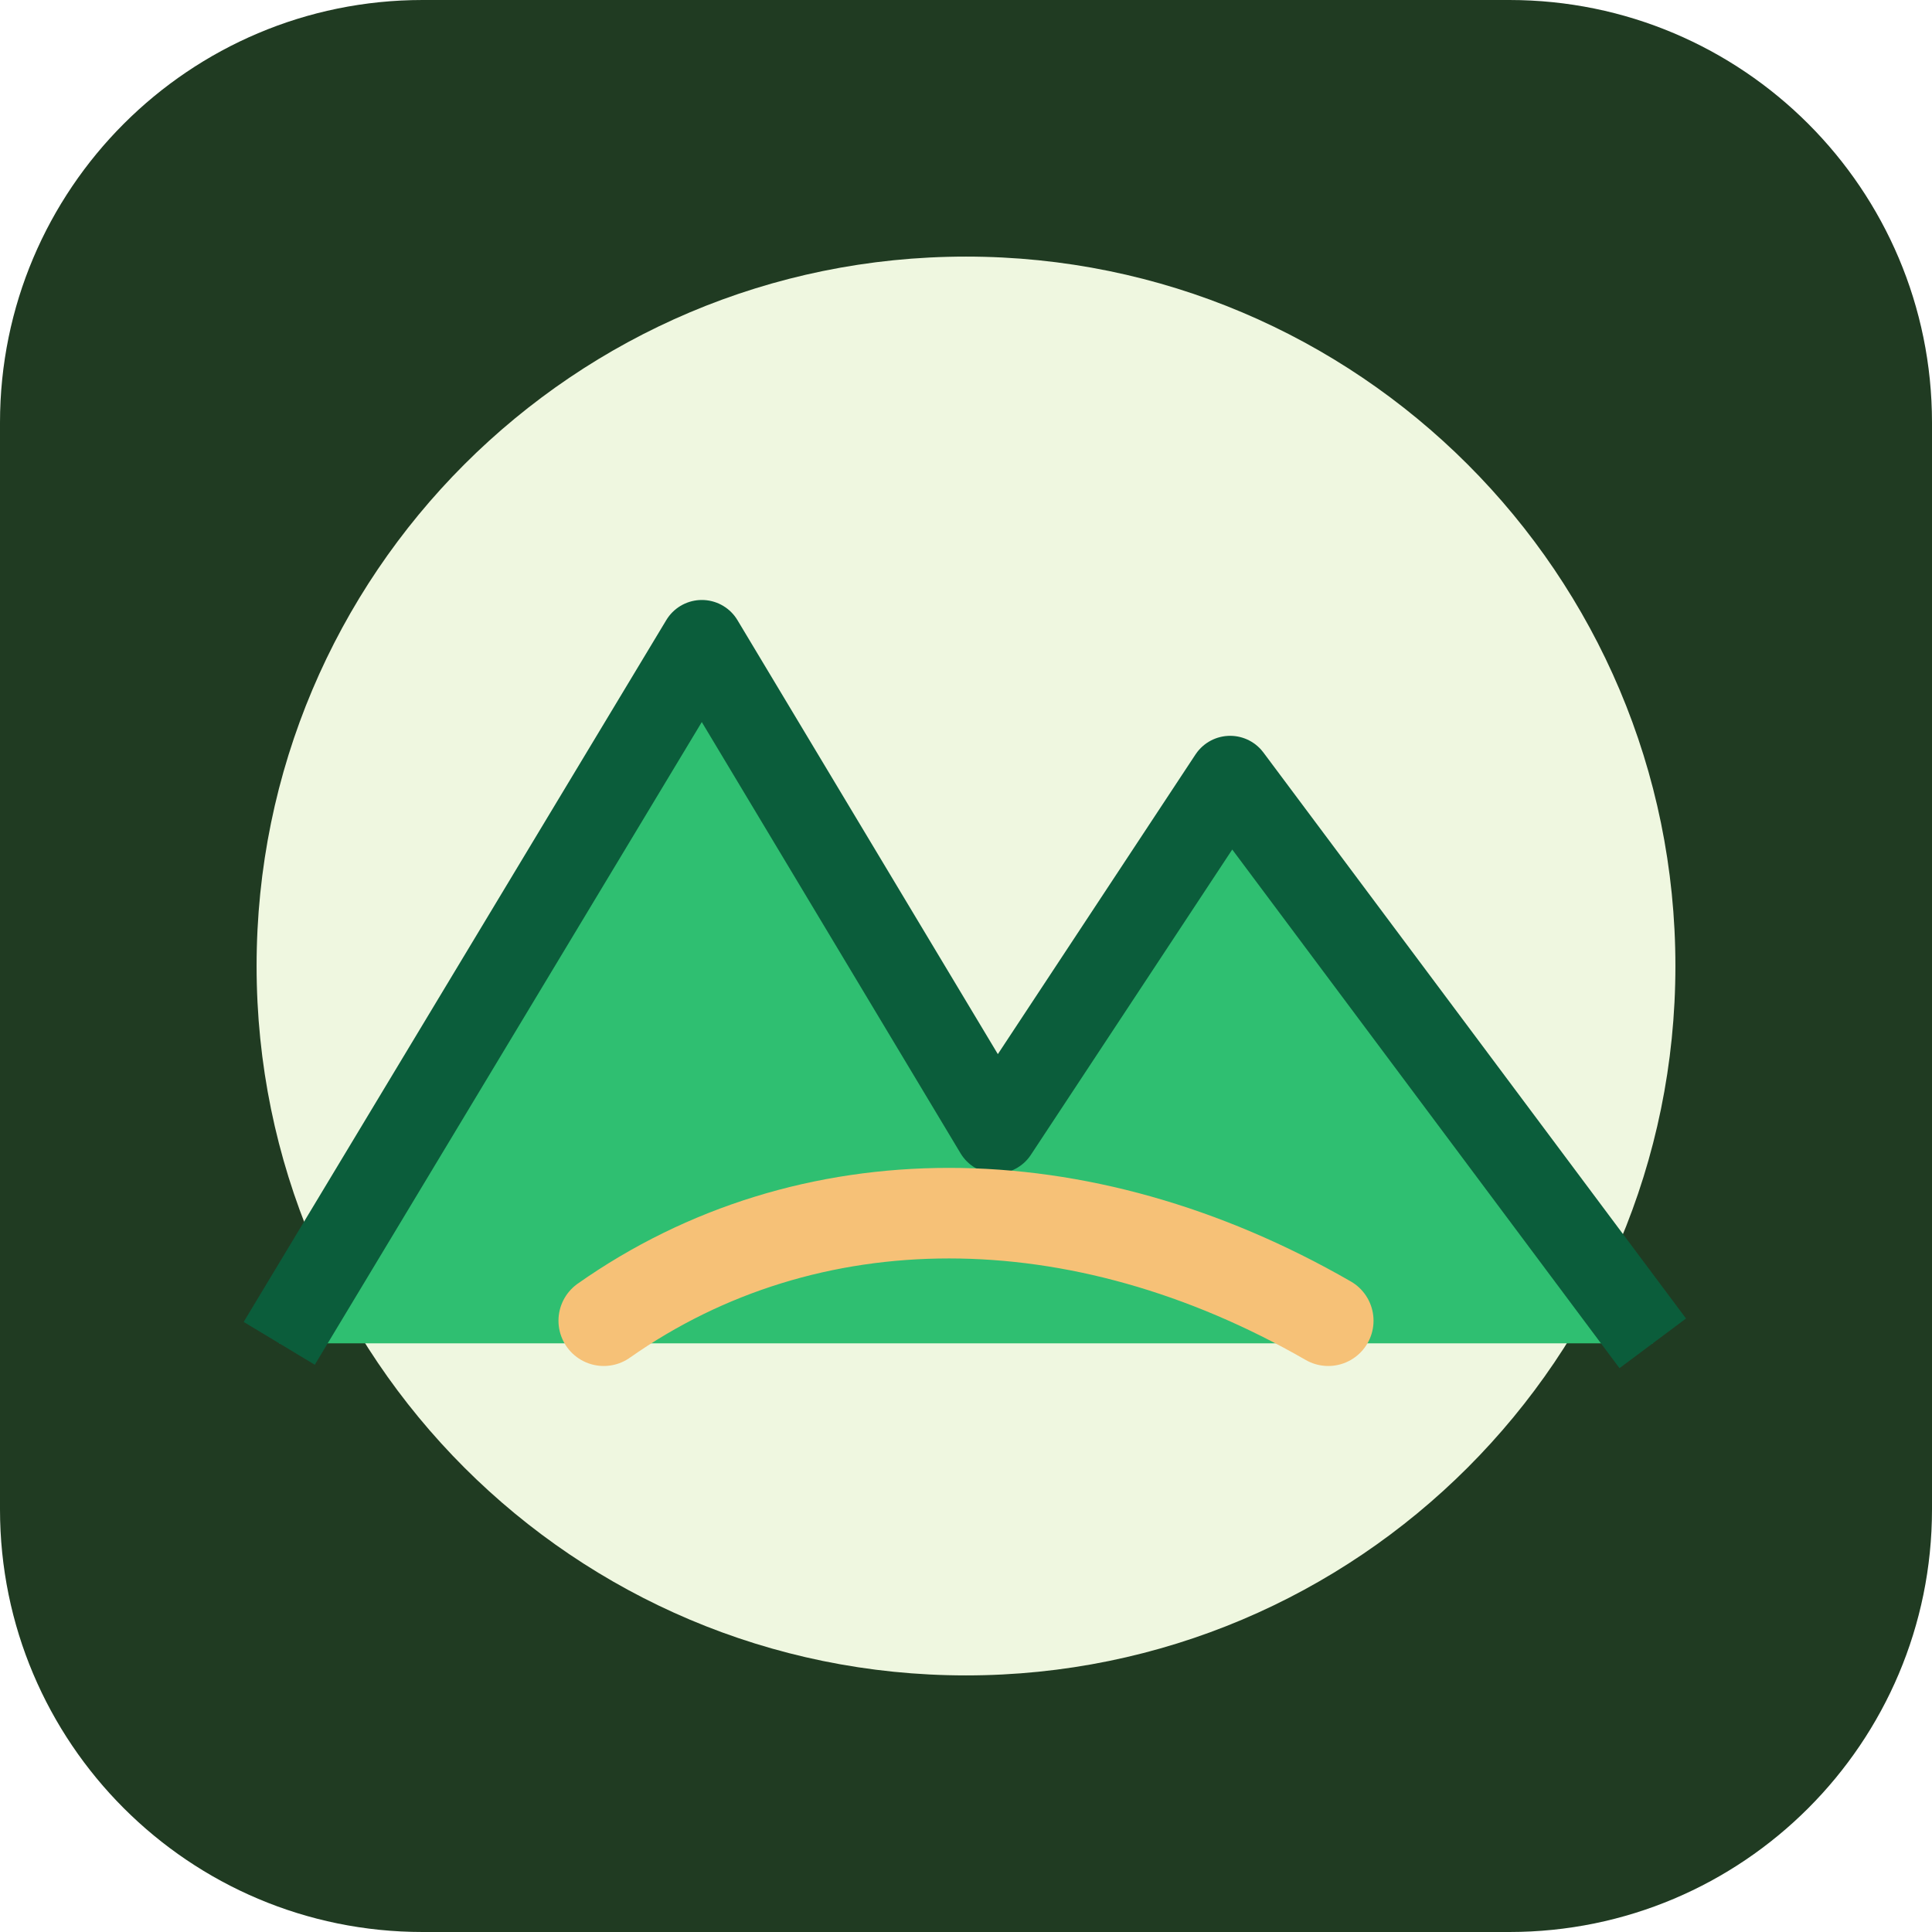
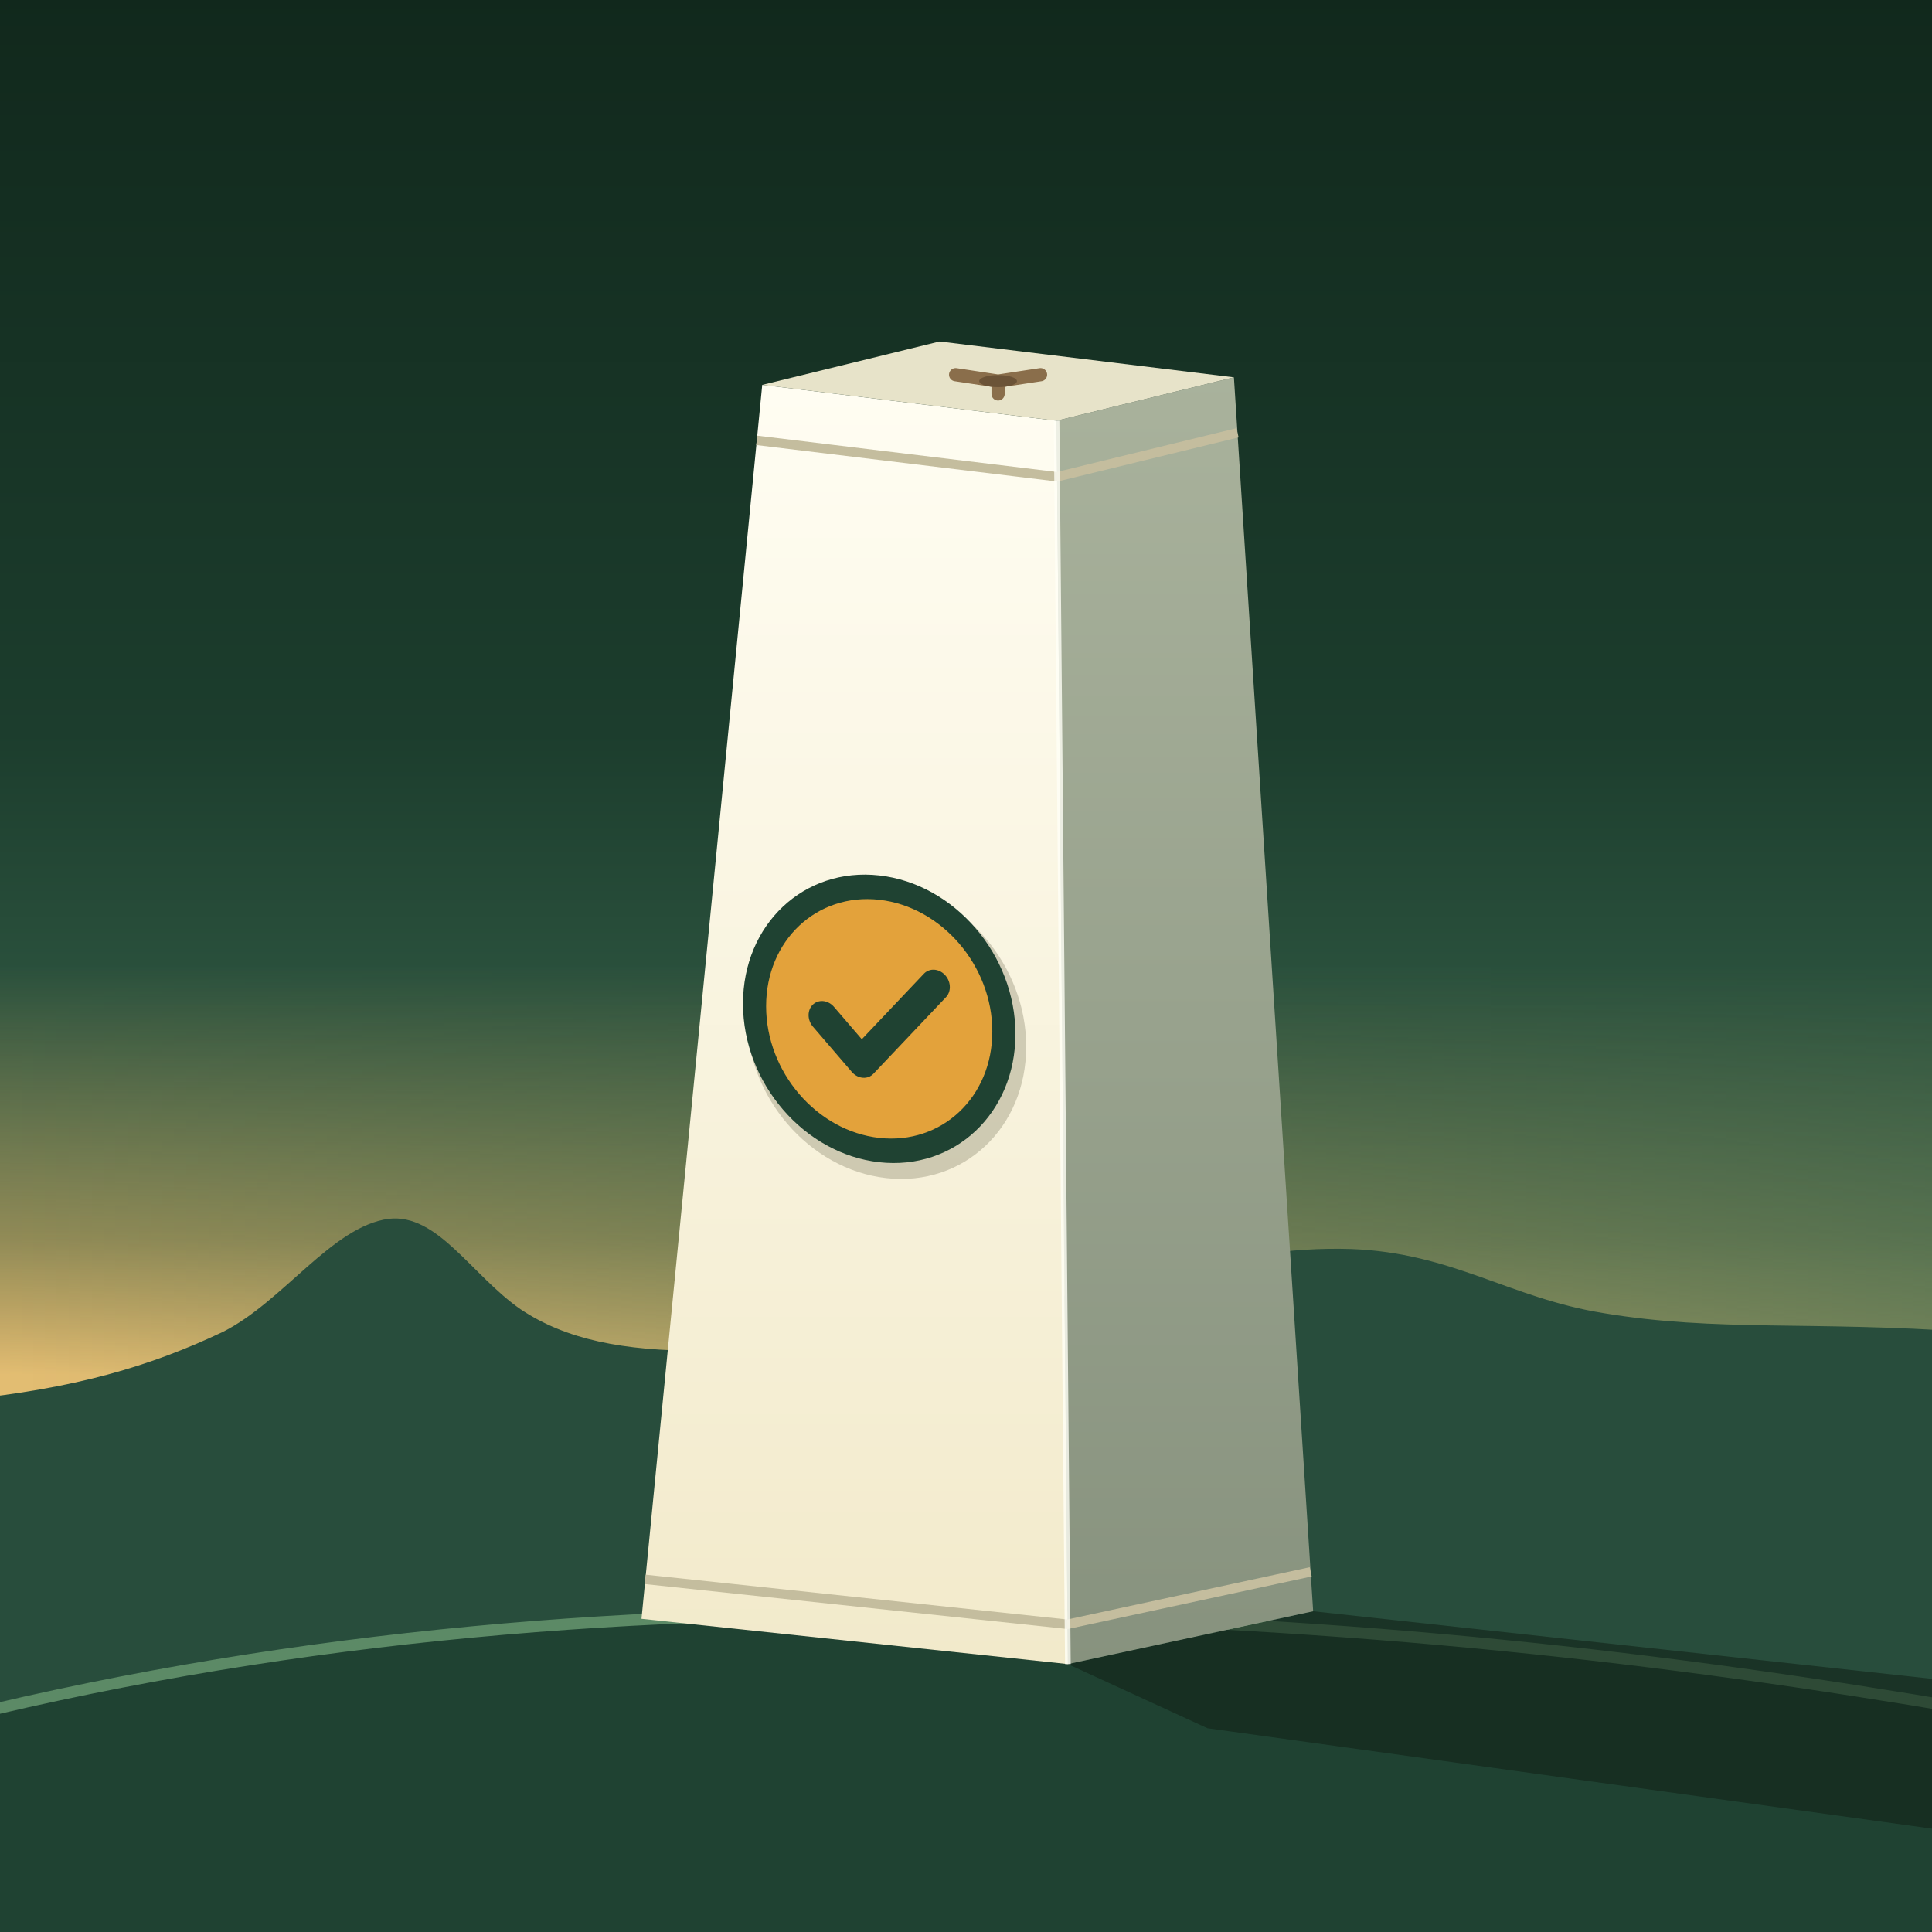
- <svg xmlns="http://www.w3.org/2000/svg" viewBox="0 0 512 512">
-   <rect width="512" height="512" rx="112" fill="#203b22" />
-   <circle cx="256" cy="256" r="188" fill="#f8ffe8" opacity=".96" />
-   <path d="M74 356 186 170l78 130 62-94 112 150H74Z" fill="#2fbf71" />
-   <path d="M74 356 186 170l78 130 62-94 112 150" fill="none" stroke="#0b5d3b" stroke-width="22" stroke-linejoin="round" />
-   <path d="M160 350c54-38 126-38 192 0" fill="none" stroke="#f6c177" stroke-width="24" stroke-linecap="round" />
+ <svg xmlns="http://www.w3.org/2000/svg" width="1024" height="1024" viewBox="0 0 1024 1024">
+   <defs>
+     <linearGradient id="sky" x1="0" y1="0" x2="0" y2="1">
+       <stop offset="0" stop-color="#11281C" />
+       <stop offset="0.38" stop-color="#1C3D2D" />
+       <stop offset="0.66" stop-color="#3B684F" />
+     </linearGradient>
+     <linearGradient id="glow" x1="0" y1="0" x2="0" y2="1">
+       <stop offset="0.50" stop-color="#D9A95E" stop-opacity="0" />
+       <stop offset="0.64" stop-color="#D9A95E" stop-opacity="0.55" />
+       <stop offset="0.71" stop-color="#EDC274" stop-opacity="0.95" />
+     </linearGradient>
+     <linearGradient id="glowx" x1="0" y1="0" x2="1" y2="0">
+       <stop offset="0" stop-color="#fff" stop-opacity="1" />
+       <stop offset="1" stop-color="#fff" stop-opacity="0.35" />
+     </linearGradient>
+     <mask id="glowmask">
+       <rect width="1024" height="1024" fill="url(#glowx)" />
+     </mask>
+     <linearGradient id="lit" x1="0" y1="0" x2="0" y2="1">
+       <stop offset="0" stop-color="#FFFDF2" />
+       <stop offset="1" stop-color="#F2EACB" />
+     </linearGradient>
+     <linearGradient id="shade" x1="0" y1="0" x2="0" y2="1">
+       <stop offset="0" stop-color="#A9B29C" />
+       <stop offset="1" stop-color="#87927E" />
+     </linearGradient>
+   </defs>
+   <rect width="1024" height="1024" fill="url(#sky)" />
+   <rect width="1024" height="1024" fill="url(#glow)" mask="url(#glowmask)" />
+   <path d="M-20 742 C40 736 80 724 118 706 C150 690 176 650 206 646 C232 643 250 676 276 694 C300 710 330 716 372 716 C430 716 470 700 520 694 C600 684 650 660 716 662 C770 664 800 688 850 696 C910 706 960 700 1044 706 L1044 1044 L-20 1044 Z" fill="#284D3C" />
+   <path d="M-20 910 C 160 866 340 852 520 856 C 720 860 880 878 1044 906 L1044 1044 L-20 1044 Z" fill="#1F4232" />
+   <path d="M-20 910 C 160 866 340 852 520 856 C 720 860 880 878 1044 906" fill="none" stroke="#5C8A66" stroke-width="6" />
+   <polygon points="566.0,882.0 696.0,854.0 1044.0,892.0 1044.0,972.0 640.0,916.0" fill="#112318" opacity="0.62" />
+   <polygon points="566.0,882.0 696.0,854.0 654.0,200.0 560.0,223.0" fill="url(#shade)" />
+   <polygon points="340.0,858.0 566.0,882.0 560.0,223.0 404.0,204.0" fill="url(#lit)" />
+   <polygon points="404.0,204.0 560.0,223.0 654.0,200.0 498.0,181.0" fill="#E7E3C9" />
+   <polyline points="401.1,233.4 560.3,252.7 655.9,229.4" fill="none" stroke="#C4BD9E" stroke-width="5" stroke-linejoin="round" />
+   <polyline points="342.0,837.1 565.8,860.9 694.7,833.1" fill="none" stroke="#C4BD9E" stroke-width="5" stroke-linejoin="round" />
+   <line x1="560" y1="223" x2="566" y2="882" stroke="#FFFFF6" stroke-width="3" opacity="0.8" />
+   <path d="M529.0 202.0 L529.0 208.8 M529.0 202.0 L506.5 198.6 M529.0 202.0 L551.5 198.6" stroke="#8A6E4B" stroke-width="7" stroke-linecap="round" />
+   <ellipse cx="529.0" cy="202.0" rx="10" ry="3.2" fill="#6B5337" />
+   <g transform="translate(466 540) matrix(0.95 0.106 0 1 0 0) translate(-466 -540)">
+     <circle cx="470" cy="546" r="78" fill="#6E6A52" opacity="0.30" />
+     <circle cx="466" cy="540" r="76" fill="#1F4232" />
+     <circle cx="466" cy="540" r="63.1" fill="#E3A23B" />
+     <polyline points="434.9,542.2 456.6,563.9 497.1,519.0" fill="none" stroke="#1F4232" stroke-width="16.6" stroke-linecap="round" stroke-linejoin="round" />
+   </g>
</svg>
